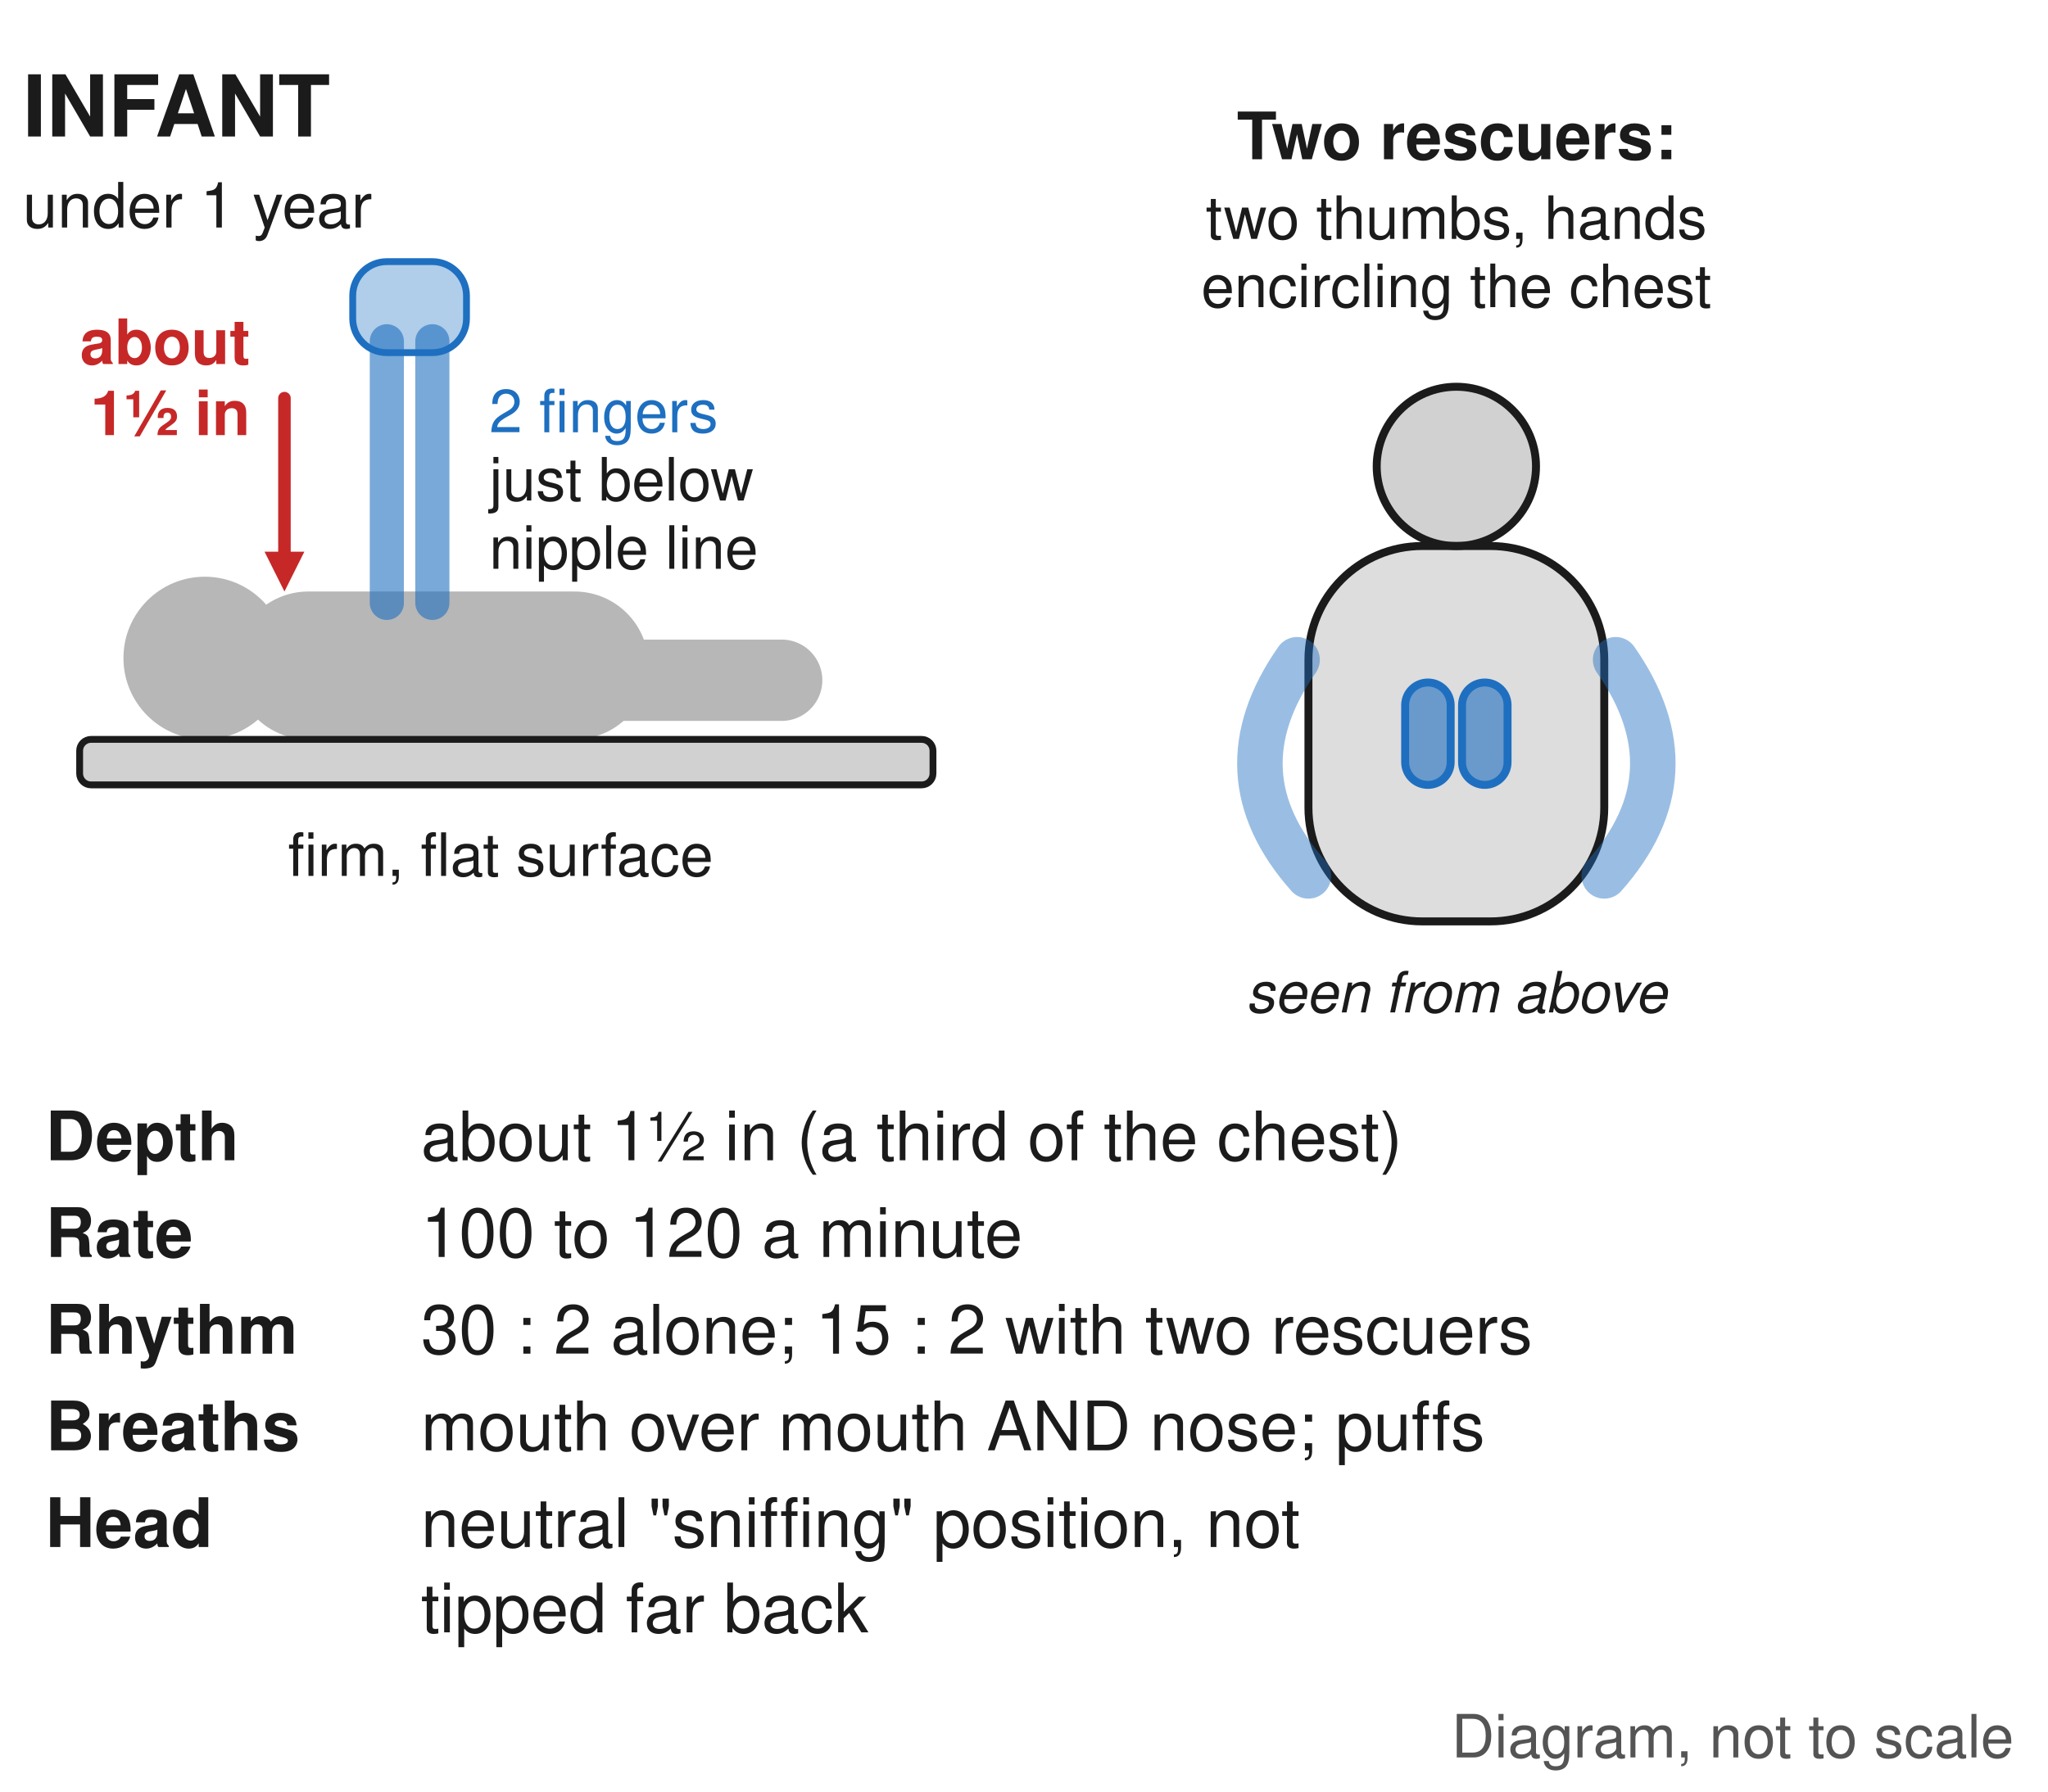
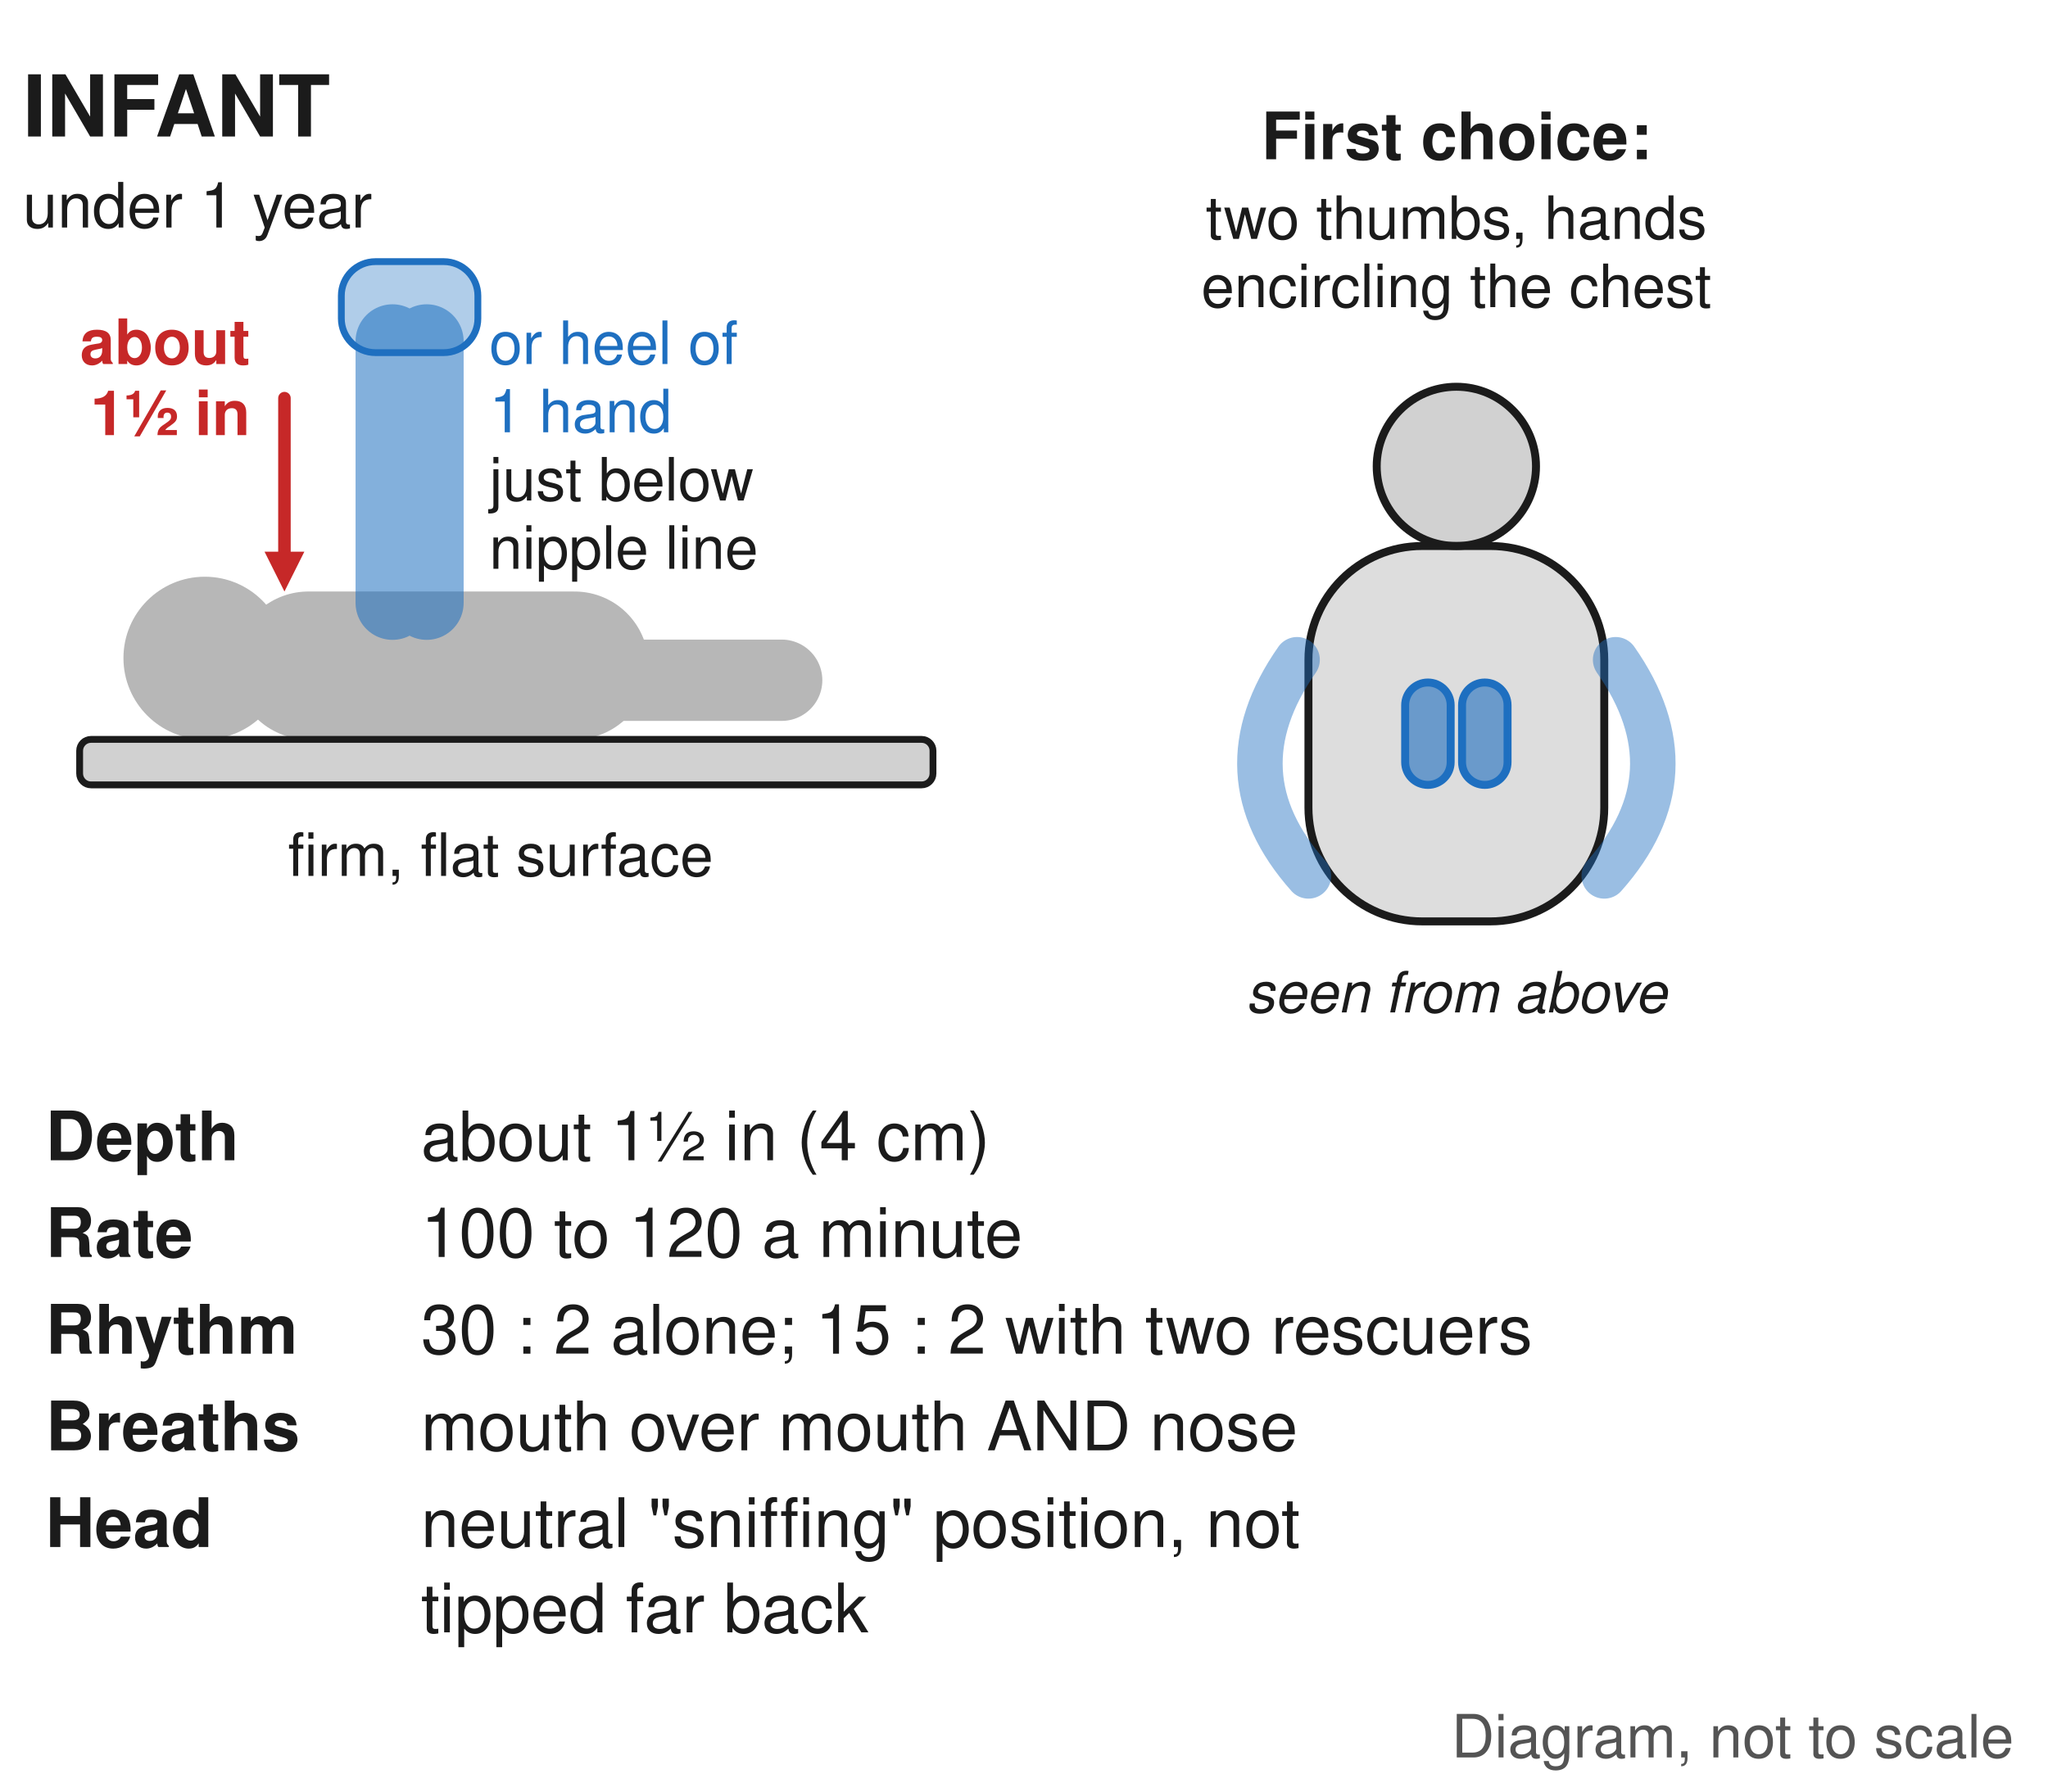
- <svg xmlns="http://www.w3.org/2000/svg" viewBox="0 0 360 315" width="360" height="315" color="#1b1b1b" font-family="Helvetica, Arial, sans-serif" font-size="13" class="gpfig fig-cpr-infant" aria-label="Infant CPR finger and thumb positions">
+ <svg xmlns="http://www.w3.org/2000/svg" viewBox="0 0 360 315" width="360" height="315" color="#1b1b1b" font-family="Helvetica, Arial, sans-serif" font-size="13" class="gpfig fig-cpr-infant" aria-label="Infant CPR thumb and hand positions">
  <text x="4" y="24" font-size="15" font-weight="bold" fill="currentColor">INFANT</text>
  <text x="4" y="40" font-size="11" fill="currentColor">under 1 year</text>
  <rect x="14" y="130" width="150" height="8" rx="2" fill="currentColor" fill-opacity="0.2" stroke="currentColor" stroke-width="1.2" />
  <text x="88" y="154" font-size="10.5" text-anchor="middle" fill="currentColor">firm, flat surface</text>
  <g opacity="0.32">
    <circle cx="36" cy="115.7" r="14.3" fill="currentColor" />
    <path d="M54.2,117.0 L101.0,117.0" fill="none" stroke="currentColor" stroke-width="26.0" stroke-linecap="round" stroke-linejoin="round" />
    <path d="M101.0,119.6 L137.4,119.6" fill="none" stroke="currentColor" stroke-width="14.3" stroke-linecap="round" stroke-linejoin="round" />
  </g>
-   <path d="M68,106 L68,60 M76,106 L76,60" fill="none" stroke="#1e6fc0" stroke-width="6" stroke-linejoin="round" stroke-linecap="round" opacity="0.6" />
-   <rect x="62" y="46" width="20" height="16" rx="6" fill="#1e6fc0" fill-opacity="0.35" stroke="#1e6fc0" stroke-width="1.2" />
-   <text x="86" y="76" font-size="10.5" fill="#1e6fc0">2 fingers</text>
+   <path d="M69,106 L69,60 M75,106 L75,60" fill="none" stroke="#1e6fc0" stroke-width="13" stroke-linejoin="round" stroke-linecap="round" opacity="0.55" />
+   <rect x="60" y="46" width="24" height="16" rx="6" fill="#1e6fc0" fill-opacity="0.35" stroke="#1e6fc0" stroke-width="1.2" />
+   <text x="86" y="64" font-size="10.5" fill="#1e6fc0">or heel of</text>
+   <text x="86" y="76" font-size="10.5" fill="#1e6fc0">1 hand</text>
  <text x="86" y="88" font-size="10.5" fill="currentColor">just below</text>
  <text x="86" y="100" font-size="10.5" fill="currentColor">nipple line</text>
  <line x1="50" y1="70" x2="50.0" y2="97.0" stroke="#c62828" stroke-width="2.2" stroke-linecap="round" />
  <path d="M50,104 L53.5,97.0 L46.5,97.0 Z" fill="#c62828" stroke="none" />
  <text x="44" y="64.0" font-size="11" text-anchor="end" font-weight="bold" fill="#c62828">about</text>
  <text x="44" y="76.5" font-size="11" text-anchor="end" font-weight="bold" fill="#c62828">1½ in</text>
-   <text x="256" y="28" font-size="11.5" text-anchor="middle" font-weight="bold" fill="currentColor">Two rescuers:</text>
+   <text x="256" y="28" font-size="11.5" text-anchor="middle" font-weight="bold" fill="currentColor">First choice:</text>
  <text x="256" y="42" font-size="10.5" text-anchor="middle" fill="currentColor">two thumbs, hands</text>
  <text x="256" y="54" font-size="10.5" text-anchor="middle" fill="currentColor">encircling the chest</text>
  <circle cx="256" cy="82" r="14" fill="currentColor" fill-opacity="0.2" stroke="currentColor" stroke-width="1.4" />
  <rect x="230" y="96" width="52" height="66" rx="20" fill="currentColor" fill-opacity="0.15" stroke="currentColor" stroke-width="1.4" />
  <path d="M228,116 q-14,20 2,38 M284,116 q14,20 -2,38" fill="none" stroke="#1e6fc0" stroke-width="8" stroke-linejoin="round" stroke-linecap="round" opacity="0.45" />
  <rect x="247" y="120" width="8" height="18" rx="4" fill="#1e6fc0" fill-opacity="0.6" stroke="#1e6fc0" stroke-width="1.4" />
  <rect x="257" y="120" width="8" height="18" rx="4" fill="#1e6fc0" fill-opacity="0.6" stroke="#1e6fc0" stroke-width="1.4" />
  <text x="256" y="178" font-size="10" text-anchor="middle" font-style="italic" fill="currentColor">seen from above</text>
  <text x="8" y="204" font-size="12" font-weight="bold" fill="currentColor">Depth</text>
-   <text x="74" y="204" font-size="12" fill="currentColor">about 1½ in (a third of the chest)</text>
+   <text x="74" y="204" font-size="12" fill="currentColor">about 1½ in (4 cm)</text>
  <text x="8" y="221" font-size="12" font-weight="bold" fill="currentColor">Rate</text>
  <text x="74" y="221" font-size="12" fill="currentColor">100 to 120 a minute</text>
  <text x="8" y="238" font-size="12" font-weight="bold" fill="currentColor">Rhythm</text>
  <text x="74" y="238" font-size="12" fill="currentColor">30 : 2 alone; 15 : 2 with two rescuers</text>
  <text x="8" y="255" font-size="12" font-weight="bold" fill="currentColor">Breaths</text>
-   <text x="74" y="255" font-size="12" fill="currentColor">mouth over mouth AND nose; puffs</text>
+   <text x="74" y="255" font-size="12" fill="currentColor">mouth over mouth AND nose</text>
  <text x="8" y="272" font-size="12" font-weight="bold" fill="currentColor">Head</text>
  <text x="74" y="272" font-size="12" fill="currentColor">neutral "sniffing" position, not</text>
  <text x="74" y="287" font-size="12" fill="currentColor">tipped far back</text>
  <text x="354" y="309" font-size="10.5" text-anchor="end" fill="currentColor" opacity="0.75">Diagram, not to scale</text>
</svg>
